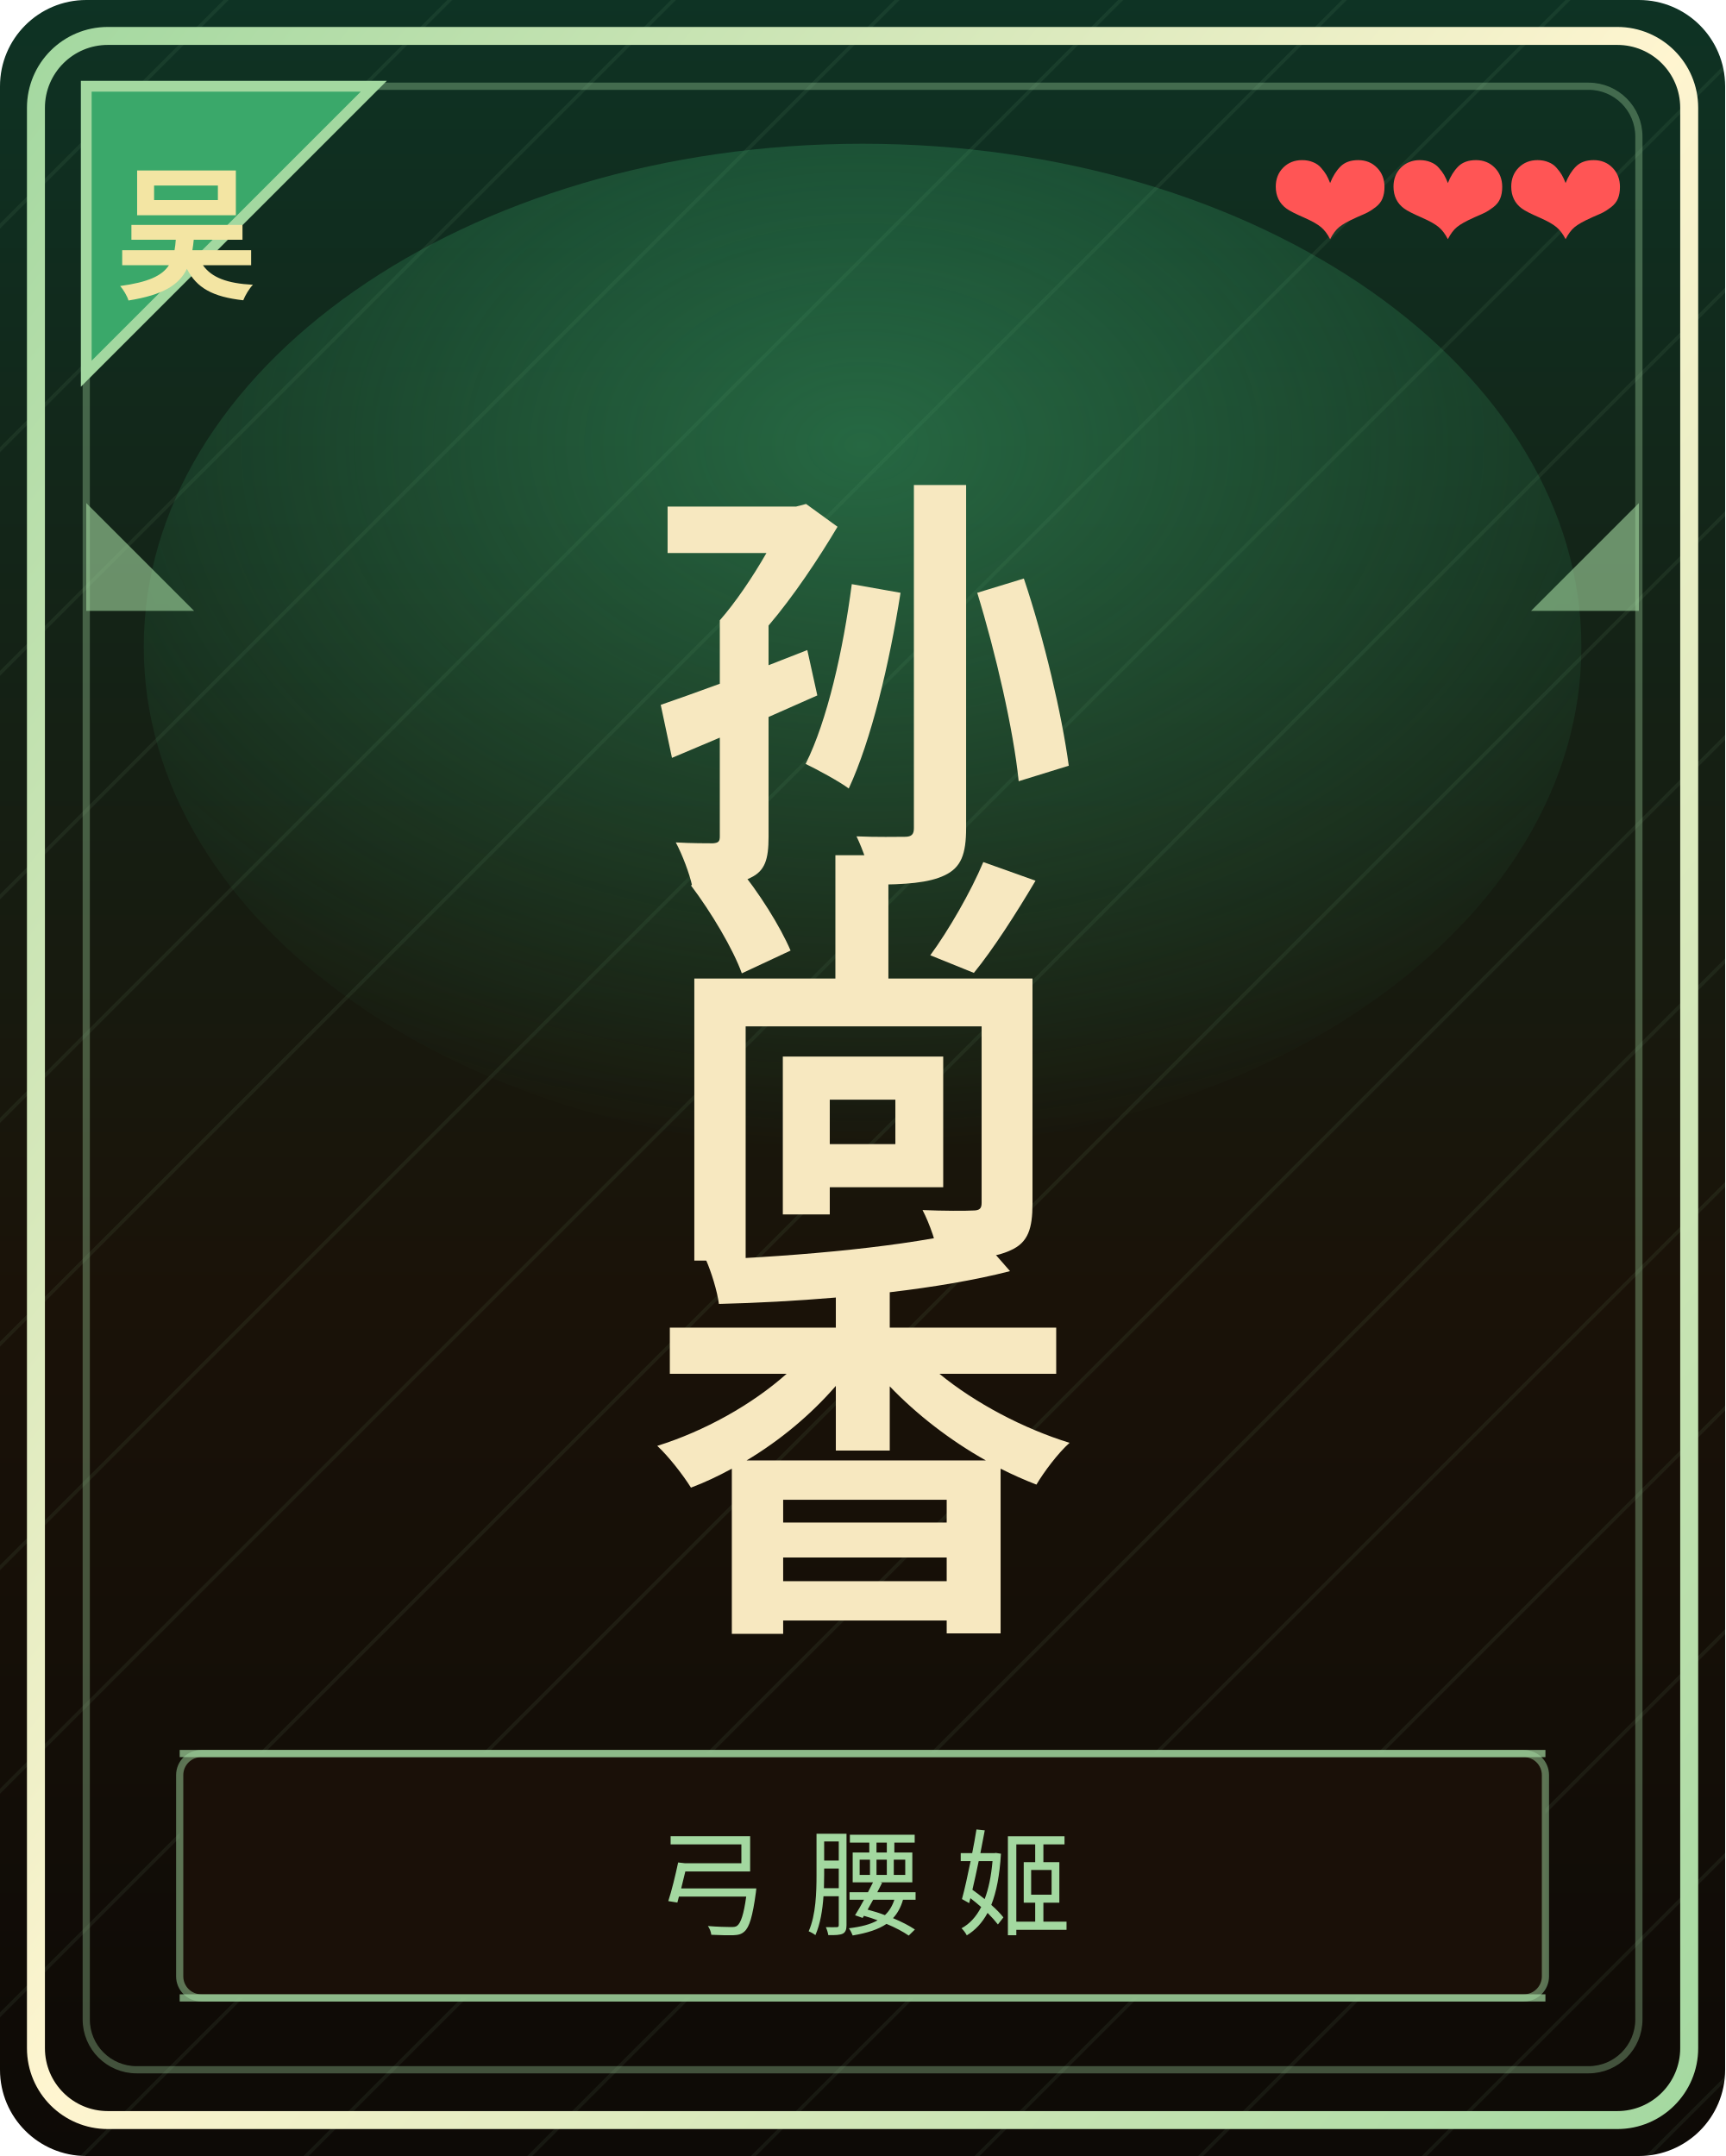
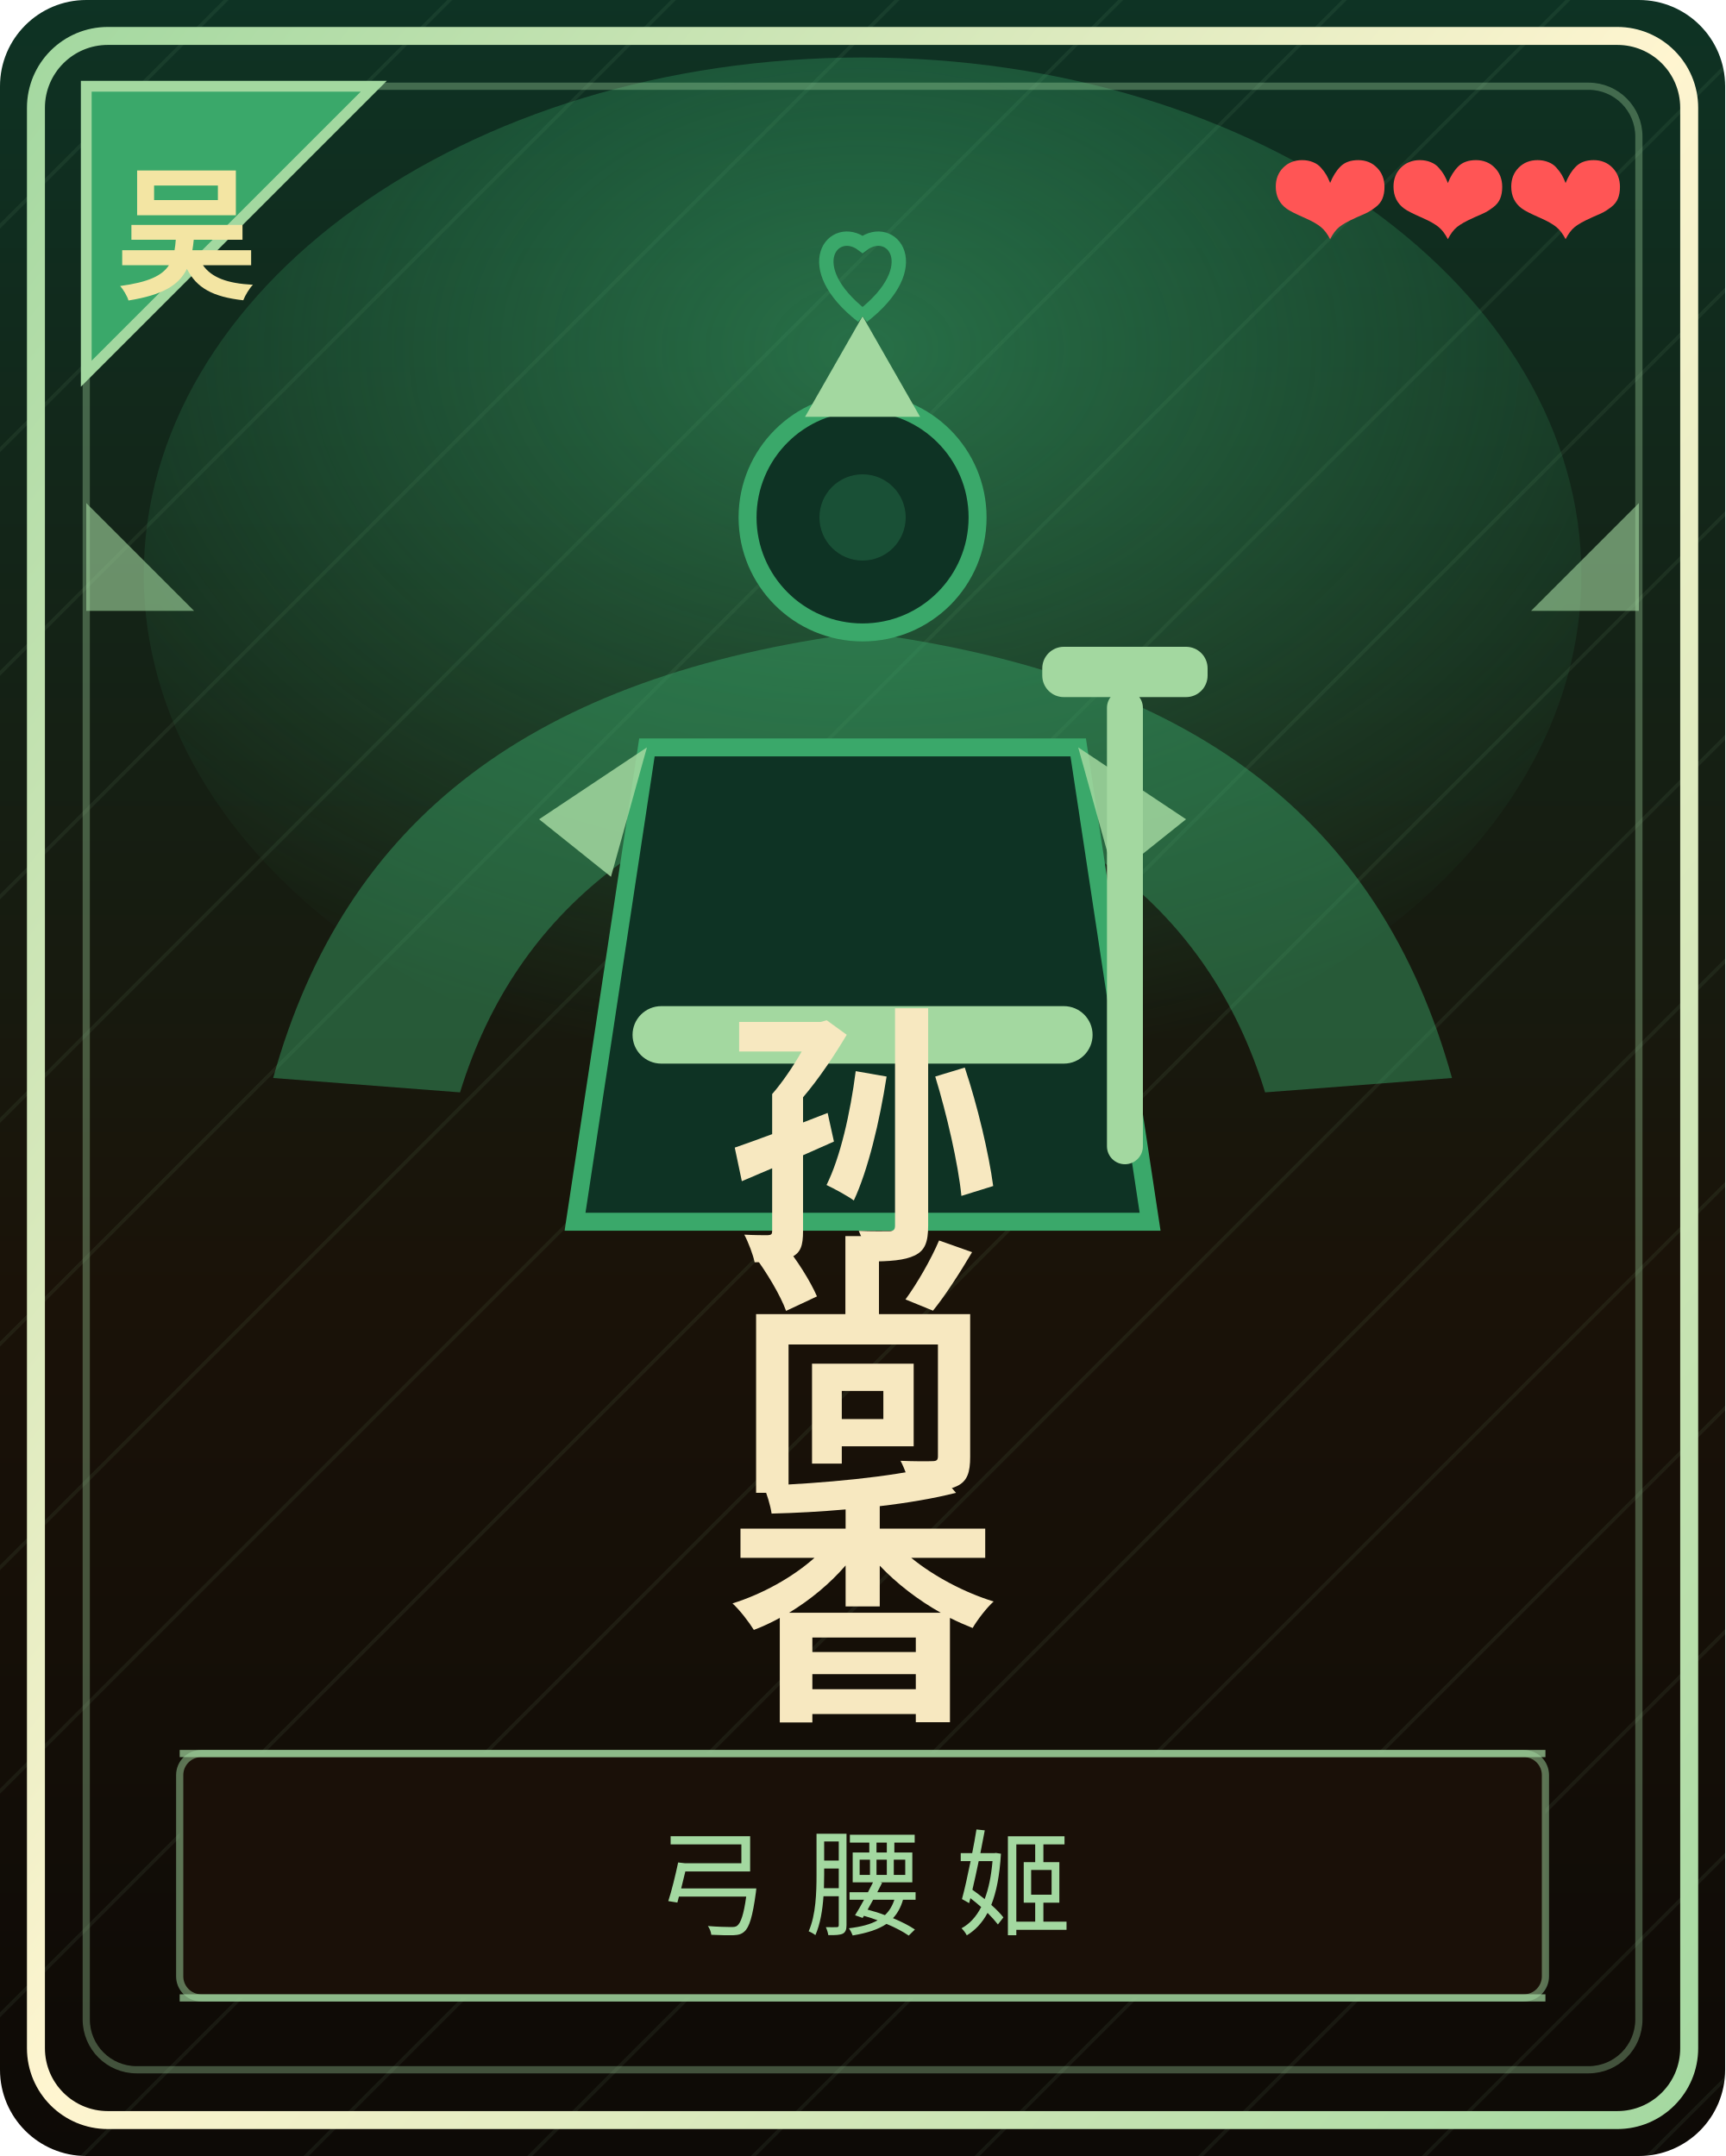
<svg xmlns="http://www.w3.org/2000/svg" width="240" height="300" viewBox="0 0 240 300">
  <defs>
    <linearGradient id="bg" x1="0" y1="0" x2="0" y2="1">
      <stop offset="0" stop-color="#0e3324" />
      <stop offset="0.6" stop-color="#1a1208" />
      <stop offset="1" stop-color="#0d0a06" />
    </linearGradient>
    <linearGradient id="frame" x1="0" y1="0" x2="1" y2="1">
      <stop offset="0" stop-color="#a3d8a0" />
      <stop offset="0.5" stop-color="#fff5d0" />
      <stop offset="1" stop-color="#a3d8a0" />
    </linearGradient>
-     <radialGradient id="glow" cx="0.5" cy="0.3" r="0.7">
-       <stop offset="0" stop-color="#3aa86a" stop-opacity="0.5" />
+     <radialGradient id="glow" cx="0.5" cy="0.28" r="0.7">
+       <stop offset="0" stop-color="#3aa86a" stop-opacity="0.55" />
      <stop offset="1" stop-color="#3aa86a" stop-opacity="0" />
    </radialGradient>
    <pattern id="bgPattern" patternUnits="userSpaceOnUse" width="22" height="22" patternTransform="rotate(45)">
      <line x1="0" y1="0" x2="0" y2="22" stroke="#a3d8a0" stroke-opacity="0.07" stroke-width="1" />
    </pattern>
  </defs>
  <rect width="240" height="300" rx="12" fill="url(#bg)" />
  <rect width="240" height="300" rx="12" fill="url(#bgPattern)" />
-   <ellipse cx="120" cy="90" rx="100" ry="70" fill="url(#glow)" />
+   <ellipse cx="120" cy="80" rx="100" ry="72" fill="url(#glow)" />
+   <g transform="translate(120,92)">
+     <path d="M0,-4 C-46,2 -72,22 -82,58 L-56,60 C-48,34 -28,20 0,14 Z" fill="#3aa86a" opacity="0.45" />
+     <path d="M0,-4 C46,2 72,22 82,58 L56,60 C48,34 28,20 0,14 Z" fill="#3aa86a" opacity="0.45" />
+     <path d="M-30,12 L30,12 L40,78 L-40,78 Z" fill="#0e3324" stroke="#3aa86a" stroke-width="2.5" />
+     <rect x="-32" y="48" width="64" height="8" rx="4" fill="#a3d8a0" />
+     <path d="M-30,12 L-45,22 L-35,30 Z" fill="#a3d8a0" opacity="0.85" />
+     <path d="M30,12 L45,22 L35,30 Z" fill="#a3d8a0" opacity="0.85" />
+     <circle cx="0" cy="-20" r="16" fill="#0e3324" stroke="#3aa86a" stroke-width="2.5" />
+     <circle cx="0" cy="-20" r="6" fill="#3aa86a" opacity="0.25" />
+     <path d="M-8,-34 L0,-48 L8,-34 Z" fill="#a3d8a0" />
+     <path d="M0,-48 C-9,-55 -4,-61 0,-58 C4,-61 9,-55 0,-48" stroke="#3aa86a" stroke-width="2" fill="none" />
+     <rect x="34" y="4" width="5" height="66" rx="2.5" fill="#a3d8a0" />
+     <rect x="25" y="-2" width="23" height="7" rx="3" fill="#a3d8a0" />
+   </g>
+   <text x="120" y="172.3" text-anchor="middle" font-size="38" font-family="STKaiti,KaiTi,STSong,serif" font-weight="bold" fill="#f7e8c0" style="text-shadow:0 2px 8px rgba(0,0,0,.7);letter-spacing:3px">孙</text>
+   <text x="120" y="204.3" text-anchor="middle" font-size="38" font-family="STKaiti,KaiTi,STSong,serif" font-weight="bold" fill="#f7e8c0" style="text-shadow:0 2px 8px rgba(0,0,0,.7);letter-spacing:3px">尚</text>
+   <text x="120" y="236.3" text-anchor="middle" font-size="38" font-family="STKaiti,KaiTi,STSong,serif" font-weight="bold" fill="#f7e8c0" style="text-shadow:0 2px 8px rgba(0,0,0,.7);letter-spacing:3px">香</text>
  <rect x="5" y="5" width="230" height="290" rx="10" fill="none" stroke="url(#frame)" stroke-width="2.5" />
  <rect x="12" y="12" width="216" height="276" rx="7" fill="none" stroke="#a3d8a0" stroke-opacity="0.35" stroke-width="1" />
  <polygon points="12,12 52,12 12,52" fill="#3aa86a" stroke="#a3d8a0" stroke-width="1.5" />
  <text x="26" y="40" font-size="20" text-anchor="middle" font-family="STKaiti,KaiTi,serif" font-weight="bold" fill="#f3e5a3">吴</text>
  <text x="226" y="34" font-size="18" text-anchor="end" fill="#ff5555">❤❤❤</text>
-   <text x="120" y="118" text-anchor="middle" font-size="60" font-family="STKaiti,KaiTi,STSong,serif" font-weight="bold" fill="#f7e8c0" style="text-shadow:0 2px 8px rgba(0,0,0,.7);letter-spacing:3px">孙</text>
-   <text x="120" y="170" text-anchor="middle" font-size="60" font-family="STKaiti,KaiTi,STSong,serif" font-weight="bold" fill="#f7e8c0" style="text-shadow:0 2px 8px rgba(0,0,0,.7);letter-spacing:3px">尚</text>
-   <text x="120" y="222" text-anchor="middle" font-size="60" font-family="STKaiti,KaiTi,STSong,serif" font-weight="bold" fill="#f7e8c0" style="text-shadow:0 2px 8px rgba(0,0,0,.7);letter-spacing:3px">香</text>
  <rect x="25" y="244" width="190" height="34" rx="3" fill="#1a1008" stroke="#a3d8a0" stroke-opacity="0.5" />
  <line x1="25" y1="244" x2="215" y2="244" stroke="#a3d8a0" stroke-opacity="0.7" />
  <line x1="25" y1="278" x2="215" y2="278" stroke="#a3d8a0" stroke-opacity="0.7" />
  <text x="120" y="268" text-anchor="middle" font-size="16" font-family="STKaiti,KaiTi,STSong,serif" letter-spacing="5px" fill="#a3d8a0">弓腰姬</text>
  <path d="M12 70 L12 85 L27 85 Z" fill="#a3d8a0" opacity="0.6" />
  <path d="M228 70 L228 85 L213 85 Z" fill="#a3d8a0" opacity="0.6" />
</svg>
